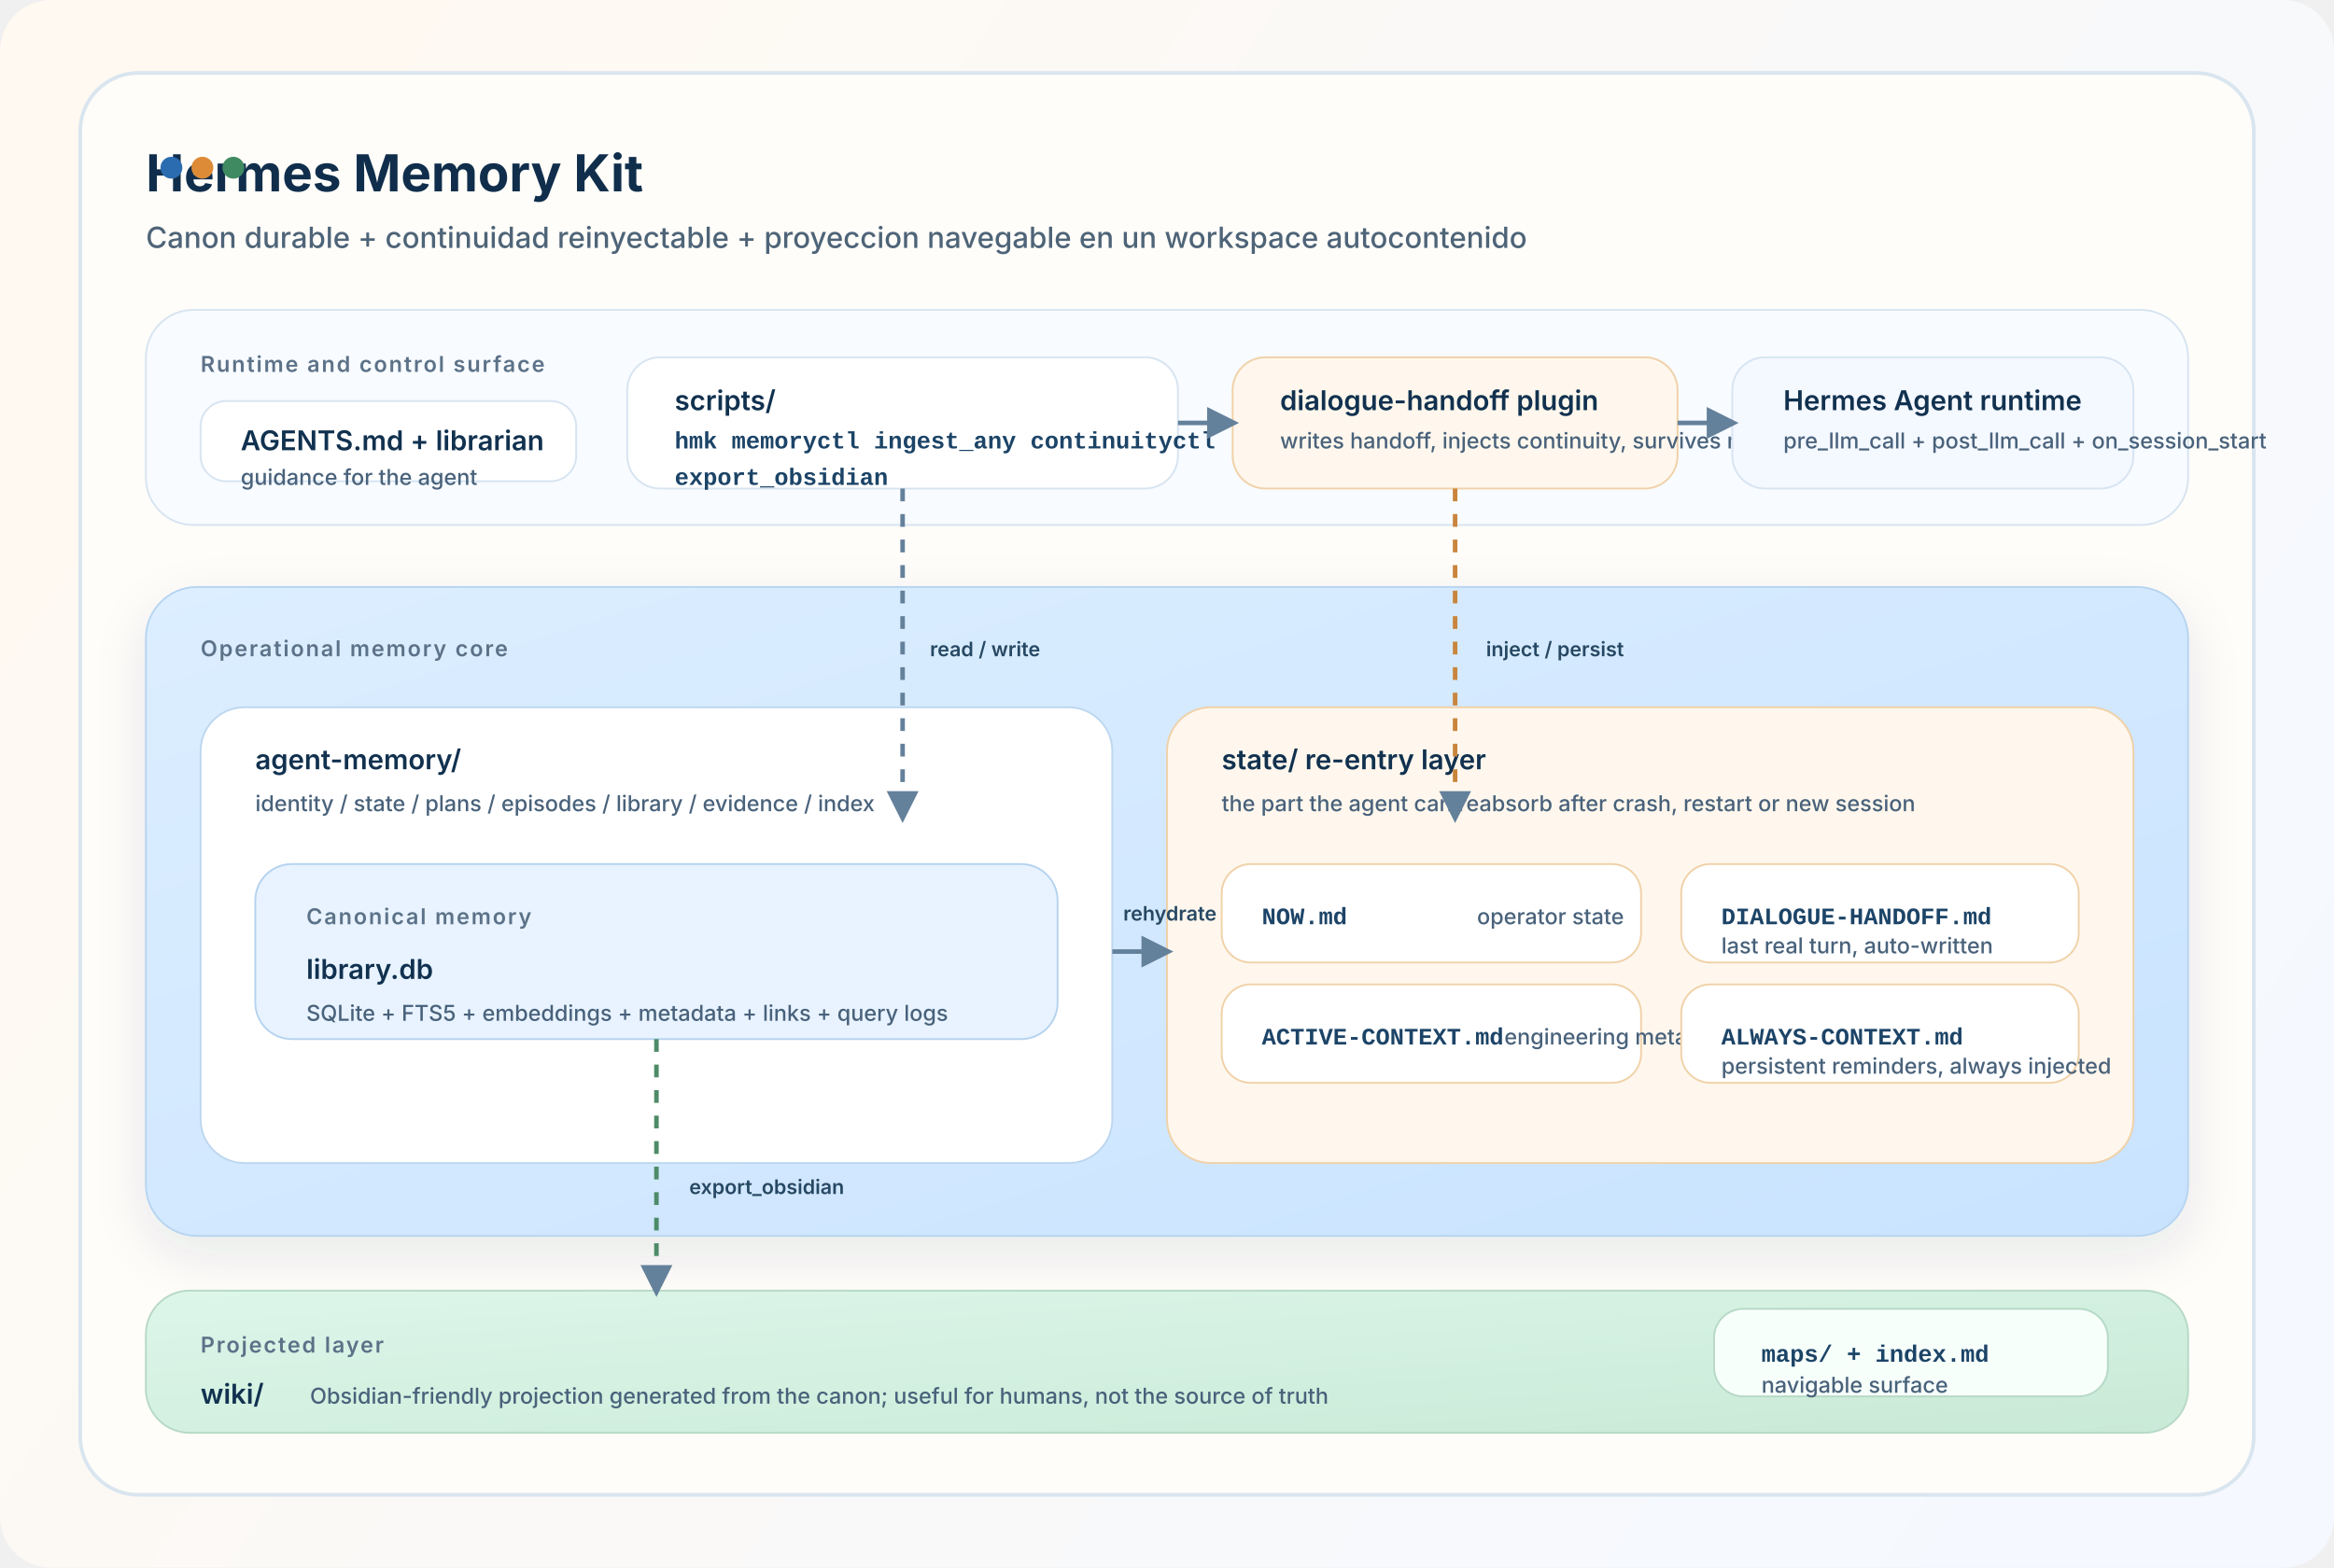
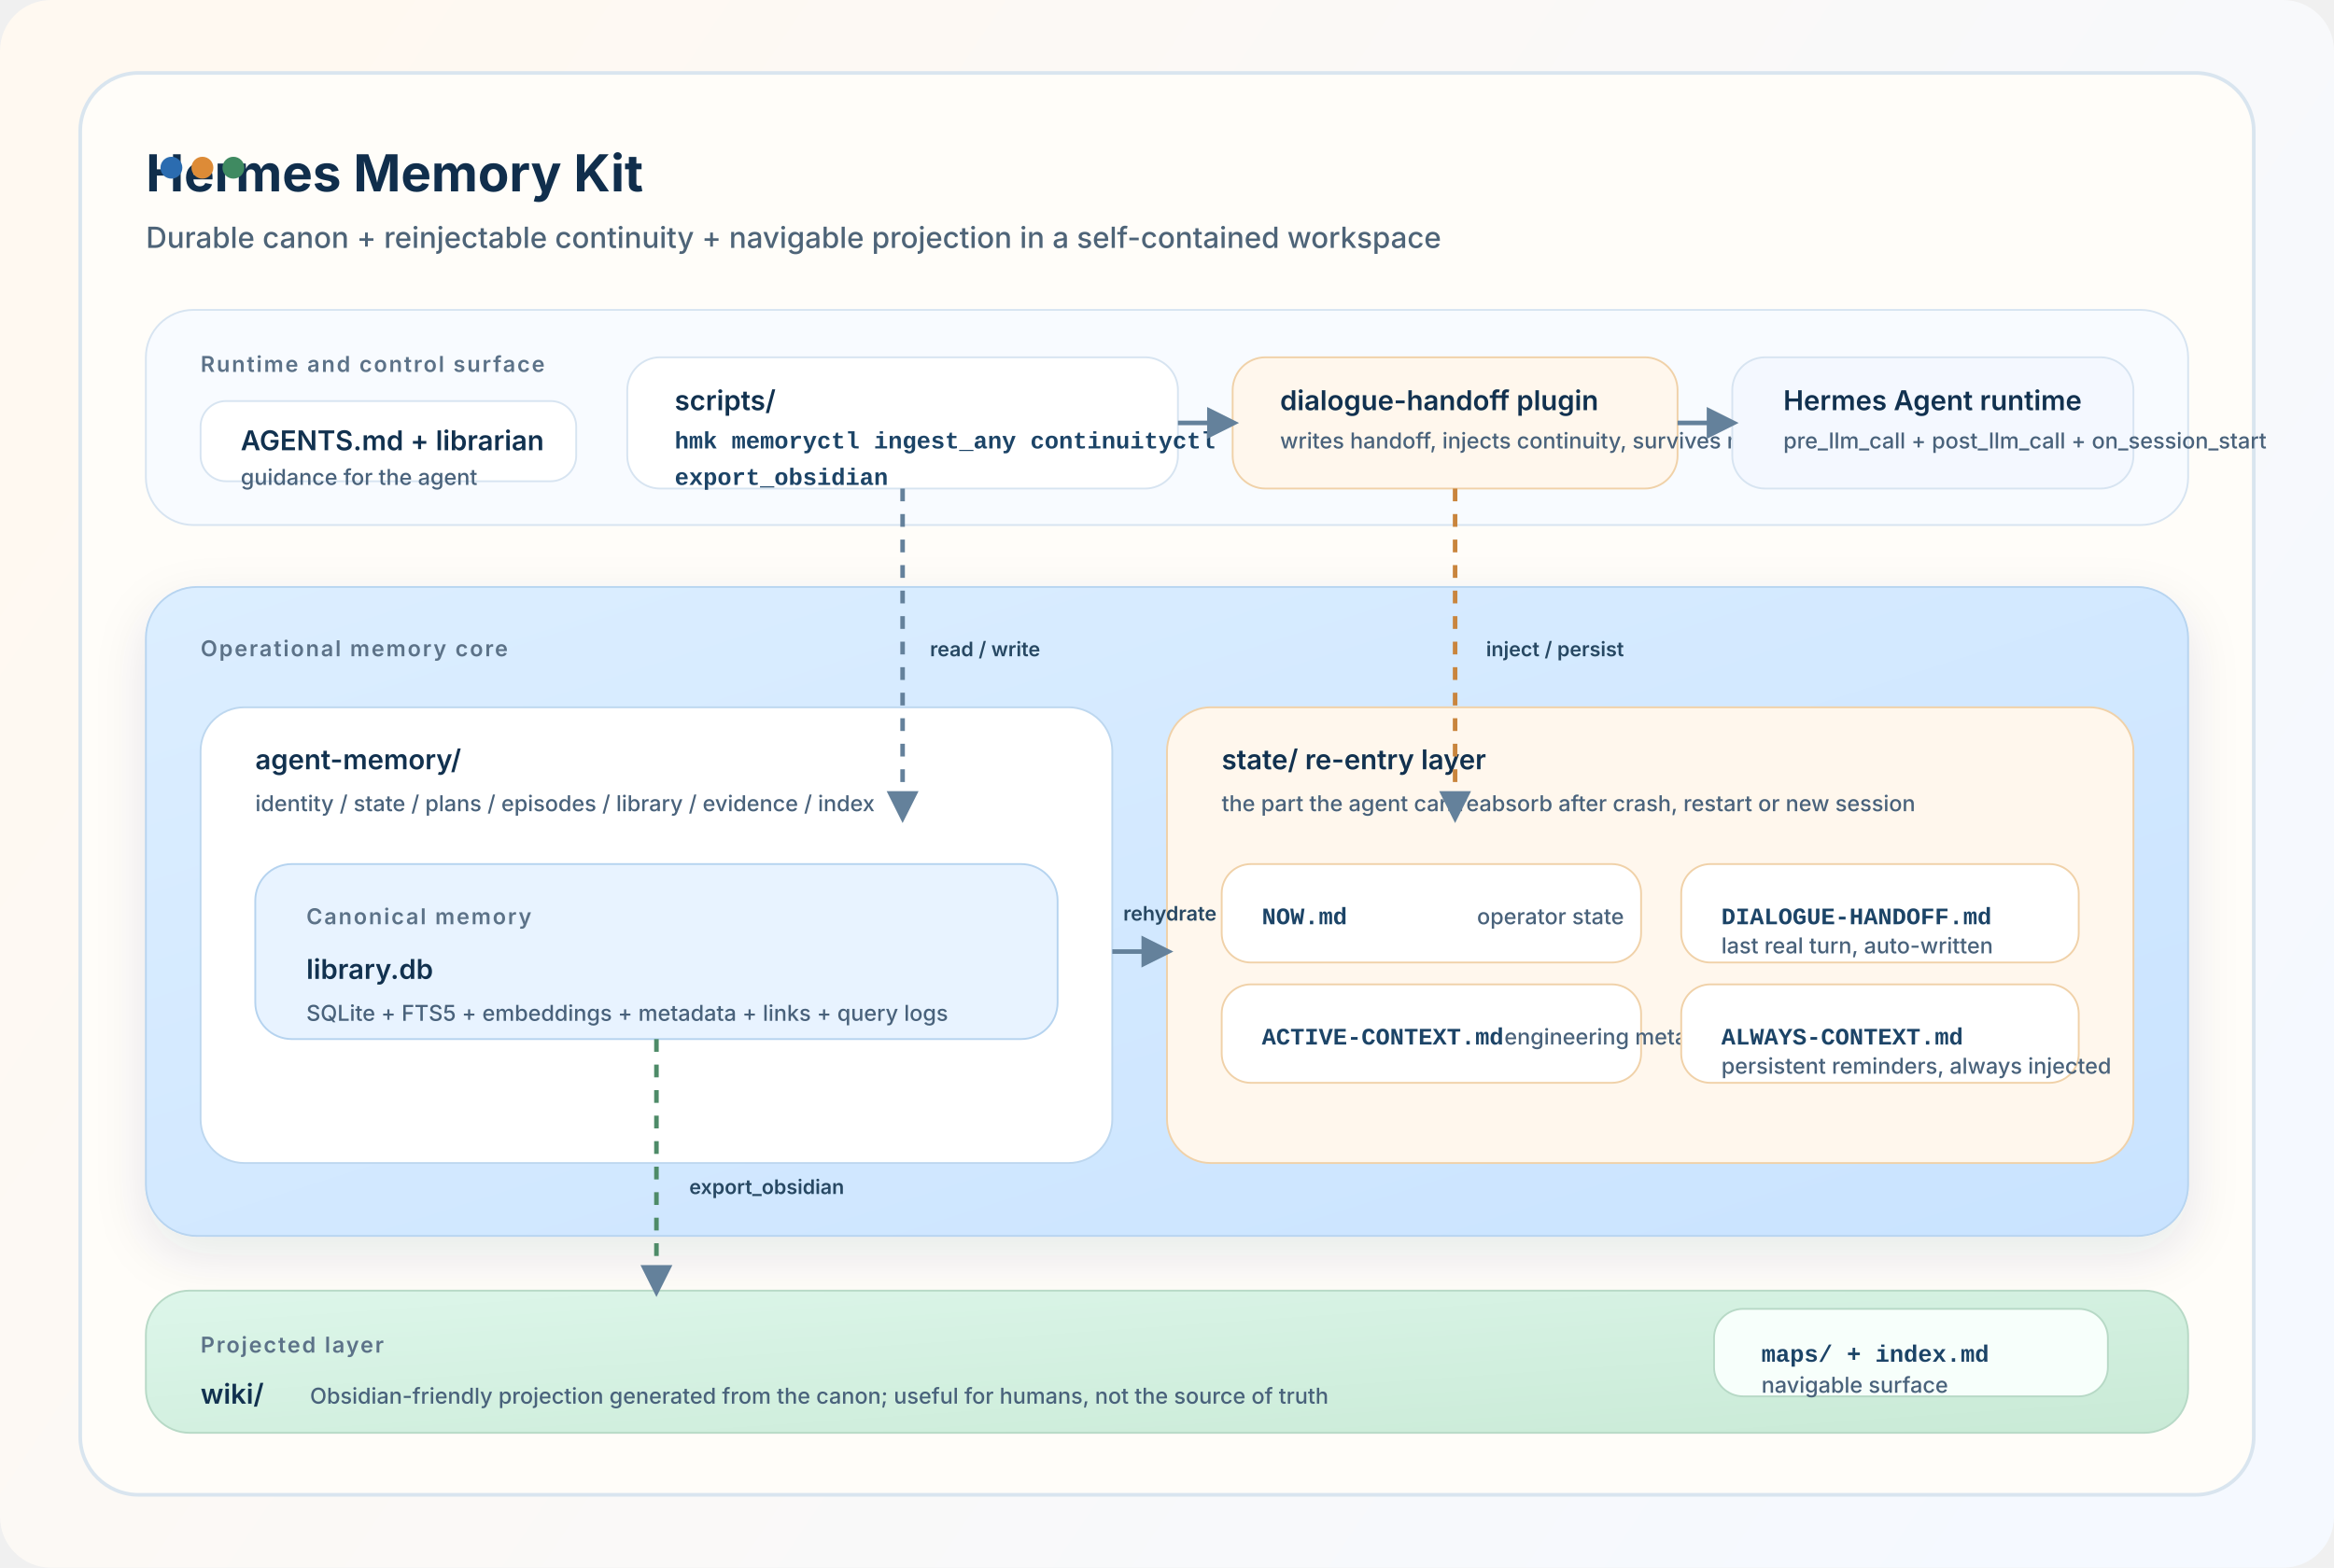
<svg xmlns="http://www.w3.org/2000/svg" width="1280" height="860" viewBox="0 0 1280 860" fill="none" role="img" aria-labelledby="title desc">
  <defs>
    <linearGradient id="bg" x1="120" y1="80" x2="1160" y2="780" gradientUnits="userSpaceOnUse">
      <stop offset="0" stop-color="#FFF9F1" />
      <stop offset="1" stop-color="#F5F9FF" />
    </linearGradient>
    <linearGradient id="canon" x1="0" y1="0" x2="1" y2="1">
      <stop offset="0" stop-color="#DCEEFF" />
      <stop offset="1" stop-color="#C9E3FF" />
    </linearGradient>
    <linearGradient id="handoff" x1="0" y1="0" x2="1" y2="1">
      <stop offset="0" stop-color="#FFE8CF" />
      <stop offset="1" stop-color="#FFD7B1" />
    </linearGradient>
    <linearGradient id="projected" x1="0" y1="0" x2="1" y2="1">
      <stop offset="0" stop-color="#DDF6EA" />
      <stop offset="1" stop-color="#C9EAD6" />
    </linearGradient>
    <filter id="shadow" x="-20%" y="-20%" width="140%" height="140%">
      <feDropShadow dx="0" dy="10" stdDeviation="14" flood-color="#12345B" flood-opacity="0.10" />
    </filter>
    <style>
      .label { font: 600 15px ui-sans-serif, system-ui, -apple-system, BlinkMacSystemFont, "Segoe UI", sans-serif; fill: #11314f; }
      .small { font: 600 12px ui-sans-serif, system-ui, -apple-system, BlinkMacSystemFont, "Segoe UI", sans-serif; fill: #5C7288; letter-spacing: 0.08em; text-transform: uppercase; }
      .note { font: 500 12px ui-sans-serif, system-ui, -apple-system, BlinkMacSystemFont, "Segoe UI", sans-serif; fill: #49627B; }
      .title { font: 700 28px ui-sans-serif, system-ui, -apple-system, BlinkMacSystemFont, "Segoe UI", sans-serif; fill: #102E4C; }
      .subtitle { font: 500 16px ui-sans-serif, system-ui, -apple-system, BlinkMacSystemFont, "Segoe UI", sans-serif; fill: #4E6478; }
      .mono { font: 600 13px ui-monospace, SFMono-Regular, Menlo, Consolas, "Liberation Mono", monospace; fill: #1C4467; }
      .pill { font: 600 11px ui-sans-serif, system-ui, -apple-system, BlinkMacSystemFont, "Segoe UI", sans-serif; fill: #274863; }
    </style>
    <marker id="arrow" viewBox="0 0 10 10" refX="8" refY="5" markerWidth="7" markerHeight="7" orient="auto-start-reverse">
      <path d="M0 0L10 5L0 10V0Z" fill="#64819B" />
    </marker>
  </defs>
  <rect x="0" y="0" width="1280" height="860" rx="28" fill="url(#bg)" />
  <rect x="44" y="40" width="1192" height="780" rx="32" fill="#FFFDF9" stroke="#D9E5EF" stroke-width="2" />
  <text x="80" y="105" class="title">Hermes Memory Kit</text>
-   <text x="80" y="136" class="subtitle">Canon durable + continuidad reinyectable + proyeccion navegable en un workspace autocontenido</text>
+   <text x="80" y="136" class="subtitle">Durable canon + reinjectable continuity + navigable projection in a self-contained workspace</text>
  <rect x="80" y="170" width="1120" height="118" rx="26" fill="#F8FBFF" stroke="#D7E4F1" />
  <text x="110" y="204" class="small">Runtime and control surface</text>
  <rect x="110" y="220" width="206" height="44" rx="14" fill="#FFFFFF" stroke="#D7E4F1" />
  <text x="132" y="247" class="label">AGENTS.md + librarian</text>
  <text x="132" y="266" class="note">guidance for the agent</text>
  <rect x="344" y="196" width="302" height="72" rx="18" fill="#FFFFFF" stroke="#D7E4F1" />
  <text x="370" y="225" class="label">scripts/</text>
  <text x="370" y="246" class="mono">hmk  memoryctl  ingest_any  continuityctl</text>
  <text x="370" y="266" class="mono">export_obsidian</text>
  <rect x="676" y="196" width="244" height="72" rx="18" fill="#FFF7ED" stroke="#F0D1A8" />
  <text x="702" y="225" class="label">dialogue-handoff plugin</text>
  <text x="702" y="246" class="note">writes handoff, injects continuity, survives re-entry</text>
  <rect x="950" y="196" width="220" height="72" rx="18" fill="#F4F8FF" stroke="#D7E4F1" />
  <text x="978" y="225" class="label">Hermes Agent runtime</text>
  <text x="978" y="246" class="note">pre_llm_call + post_llm_call + on_session_start</text>
  <path d="M920 232H950" stroke="#64819B" stroke-width="2.5" marker-end="url(#arrow)" />
  <path d="M646 232H676" stroke="#64819B" stroke-width="2.5" marker-end="url(#arrow)" />
  <rect x="80" y="322" width="1120" height="356" rx="28" fill="url(#canon)" stroke="#B7D4F0" filter="url(#shadow)" />
  <text x="110" y="360" class="small">Operational memory core</text>
  <rect x="110" y="388" width="500" height="250" rx="24" fill="#FFFFFF" stroke="#BDD7EF" />
  <text x="140" y="422" class="label">agent-memory/</text>
  <text x="140" y="445" class="note">identity / state / plans / episodes / library / evidence / index</text>
  <rect x="140" y="474" width="440" height="96" rx="20" fill="#E8F3FF" stroke="#B5D3EF" />
  <text x="168" y="507" class="small">Canonical memory</text>
  <text x="168" y="537" class="label">library.db</text>
  <text x="168" y="560" class="note">SQLite + FTS5 + embeddings + metadata + links + query logs</text>
  <rect x="640" y="388" width="530" height="250" rx="24" fill="#FFF7ED" stroke="#F0D1A8" />
  <text x="670" y="422" class="label">state/ re-entry layer</text>
  <text x="670" y="445" class="note">the part the agent can reabsorb after crash, restart or new session</text>
  <rect x="670" y="474" width="230" height="54" rx="16" fill="#FFFFFF" stroke="#F0D1A8" />
  <text x="692" y="507" class="mono">NOW.md</text>
  <text x="810" y="507" class="note">operator state</text>
  <rect x="670" y="540" width="230" height="54" rx="16" fill="#FFFFFF" stroke="#F0D1A8" />
  <text x="692" y="573" class="mono">ACTIVE-CONTEXT.md</text>
  <text x="825" y="573" class="note">engineering meta-state</text>
  <rect x="922" y="474" width="218" height="54" rx="16" fill="#FFFFFF" stroke="#F0D1A8" />
  <text x="944" y="507" class="mono">DIALOGUE-HANDOFF.md</text>
  <text x="944" y="523" class="note">last real turn, auto-written</text>
  <rect x="922" y="540" width="218" height="54" rx="16" fill="#FFFFFF" stroke="#F0D1A8" />
  <text x="944" y="573" class="mono">ALWAYS-CONTEXT.md</text>
  <text x="944" y="589" class="note">persistent reminders, always injected</text>
  <path d="M495 268V448" stroke="#64819B" stroke-width="2.5" stroke-dasharray="7 7" marker-end="url(#arrow)" />
  <text x="510" y="360" class="pill">read / write</text>
  <path d="M798 268V448" stroke="#C9853D" stroke-width="2.5" stroke-dasharray="7 7" marker-end="url(#arrow)" />
  <text x="815" y="360" class="pill">inject / persist</text>
  <path d="M610 522H640" stroke="#64819B" stroke-width="2.5" marker-end="url(#arrow)" />
  <text x="616" y="505" class="pill">rehydrate</text>
  <rect x="80" y="708" width="1120" height="78" rx="24" fill="url(#projected)" stroke="#B7D9C6" />
  <text x="110" y="742" class="small">Projected layer</text>
  <text x="110" y="770" class="label">wiki/</text>
  <text x="170" y="770" class="note">Obsidian-friendly projection generated from the canon; useful for humans, not the source of truth</text>
  <path d="M360 570V708" stroke="#4E8B68" stroke-width="2.5" stroke-dasharray="7 7" marker-end="url(#arrow)" />
  <text x="378" y="655" class="pill">export_obsidian</text>
  <rect x="940" y="718" width="216" height="48" rx="16" fill="#F7FFFB" stroke="#B7D9C6" />
  <text x="966" y="747" class="mono">maps/ + index.md</text>
  <text x="966" y="764" class="note">navigable surface</text>
  <rect x="88" y="86" width="12" height="12" rx="6" fill="#2B6CB0" />
  <rect x="105" y="86" width="12" height="12" rx="6" fill="#DD8B37" />
  <rect x="122" y="86" width="12" height="12" rx="6" fill="#3F8A61" />
</svg>
